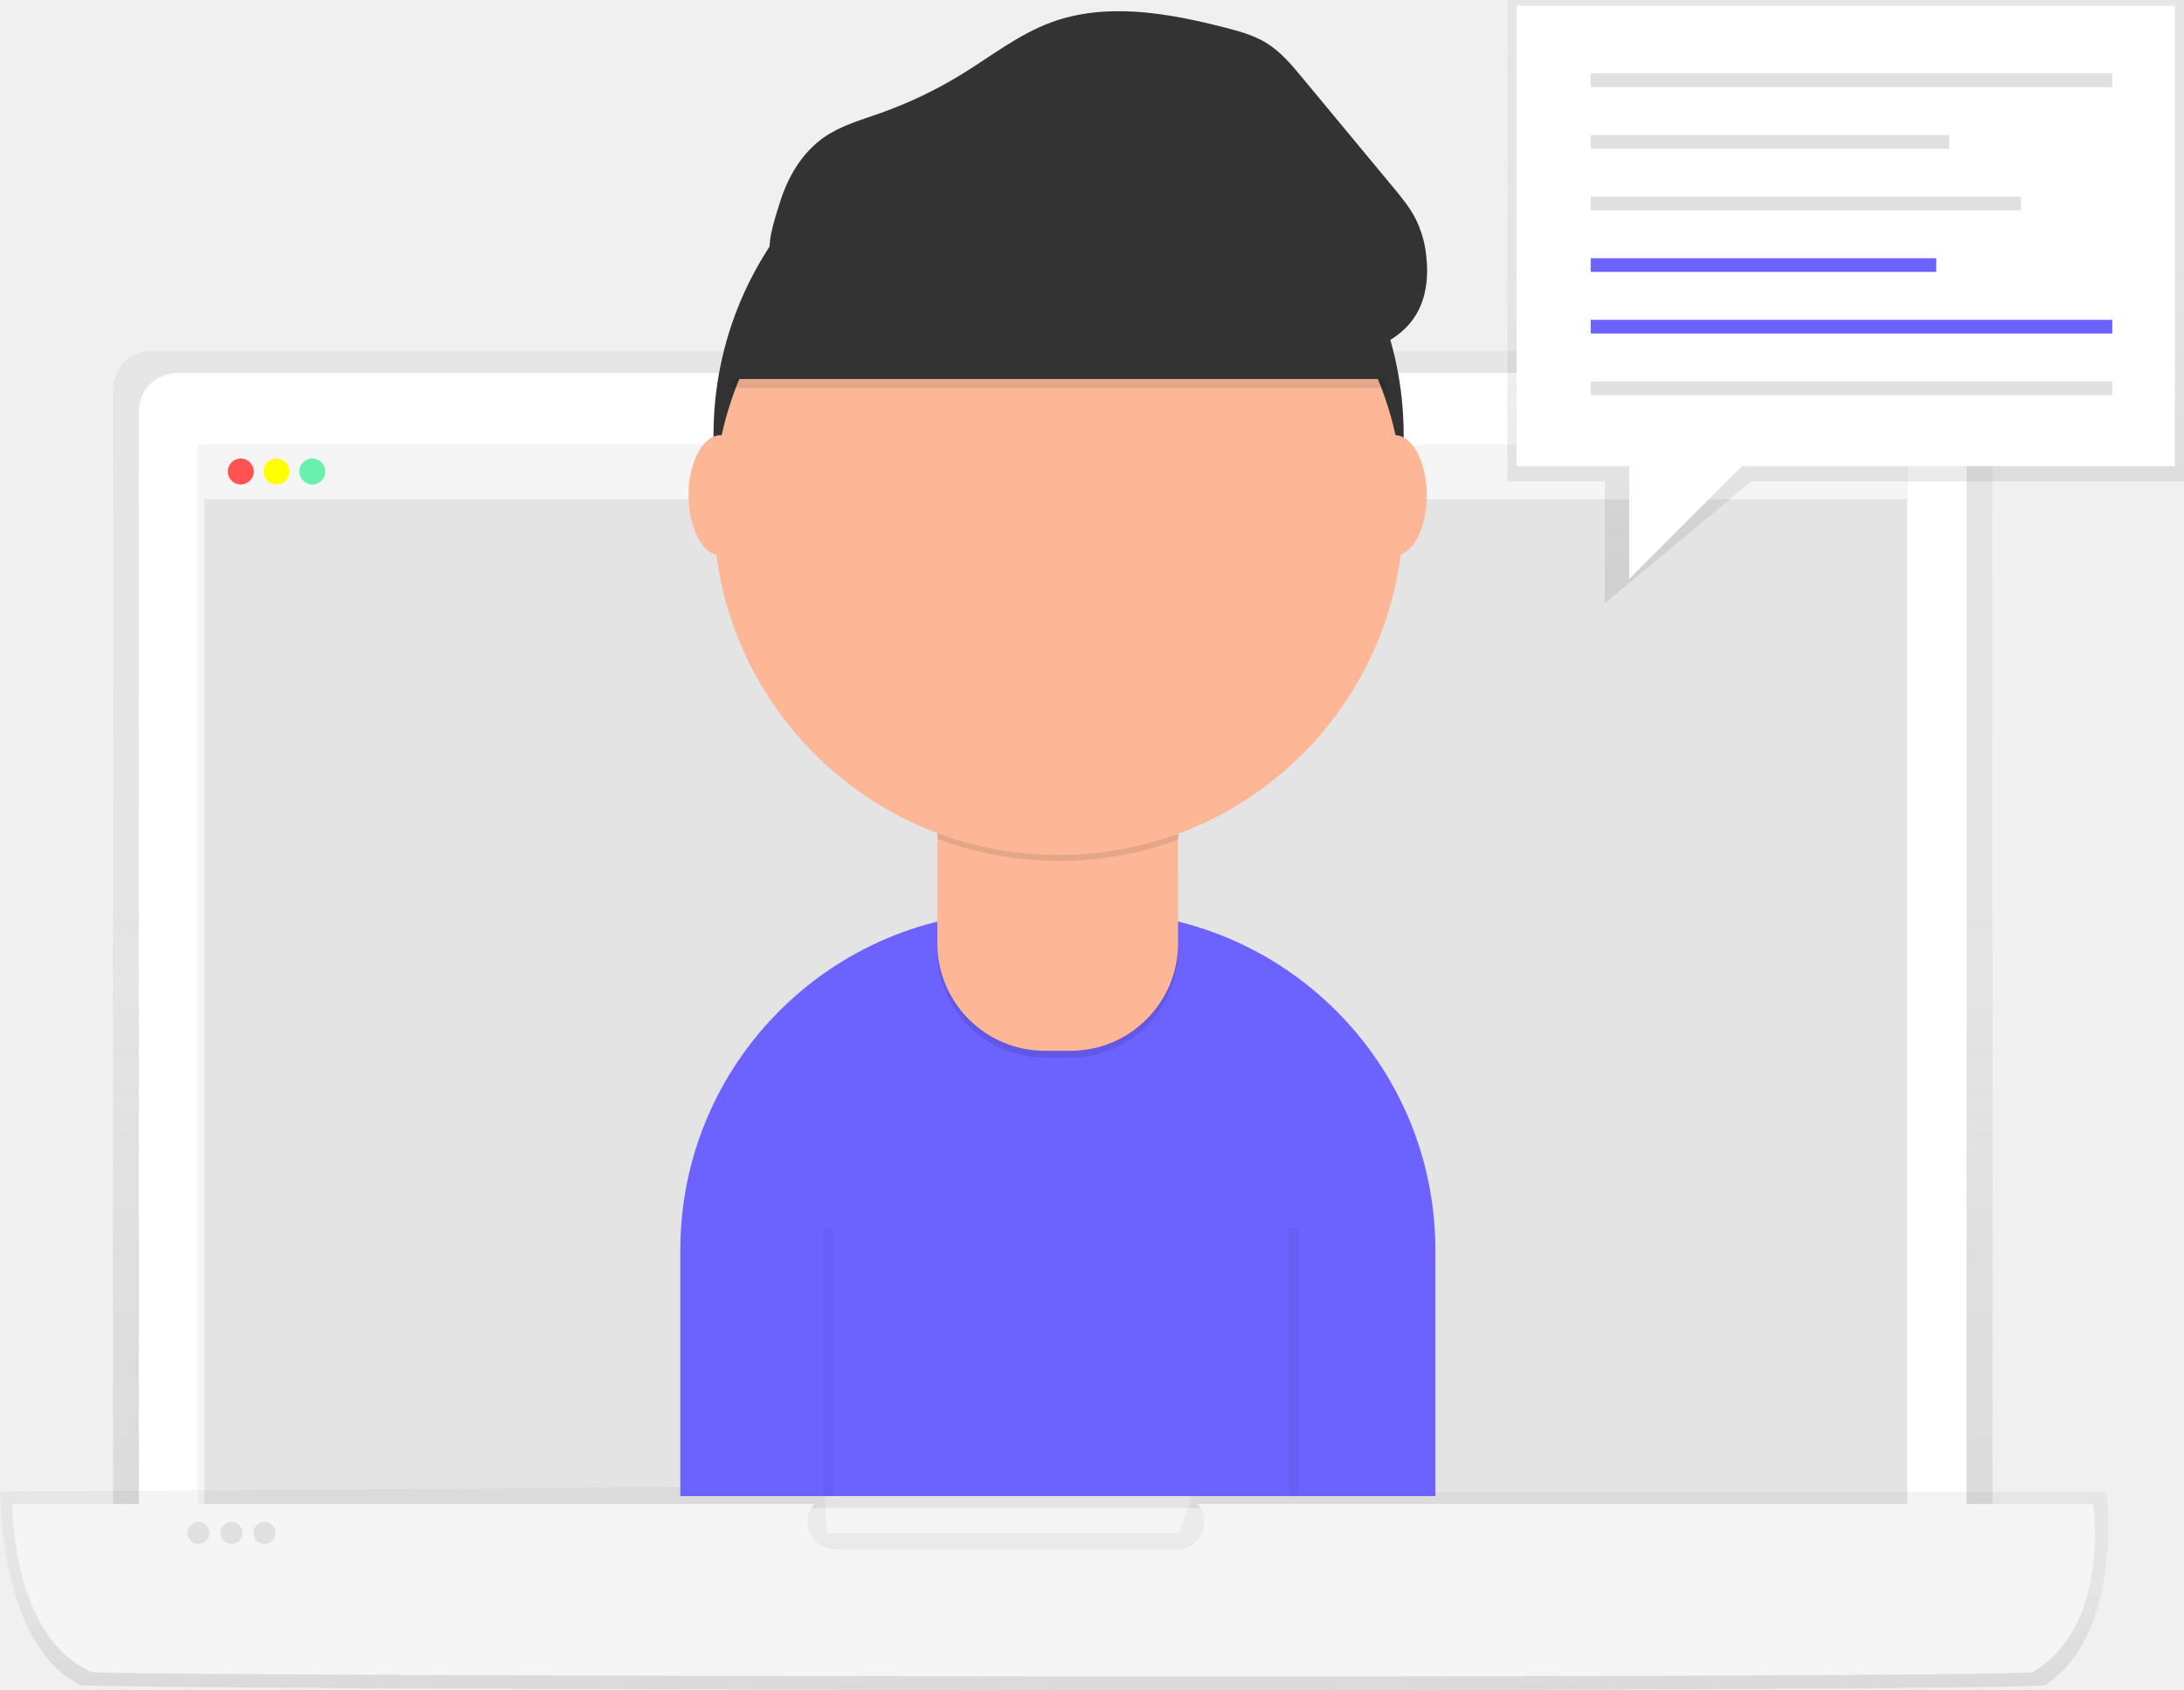
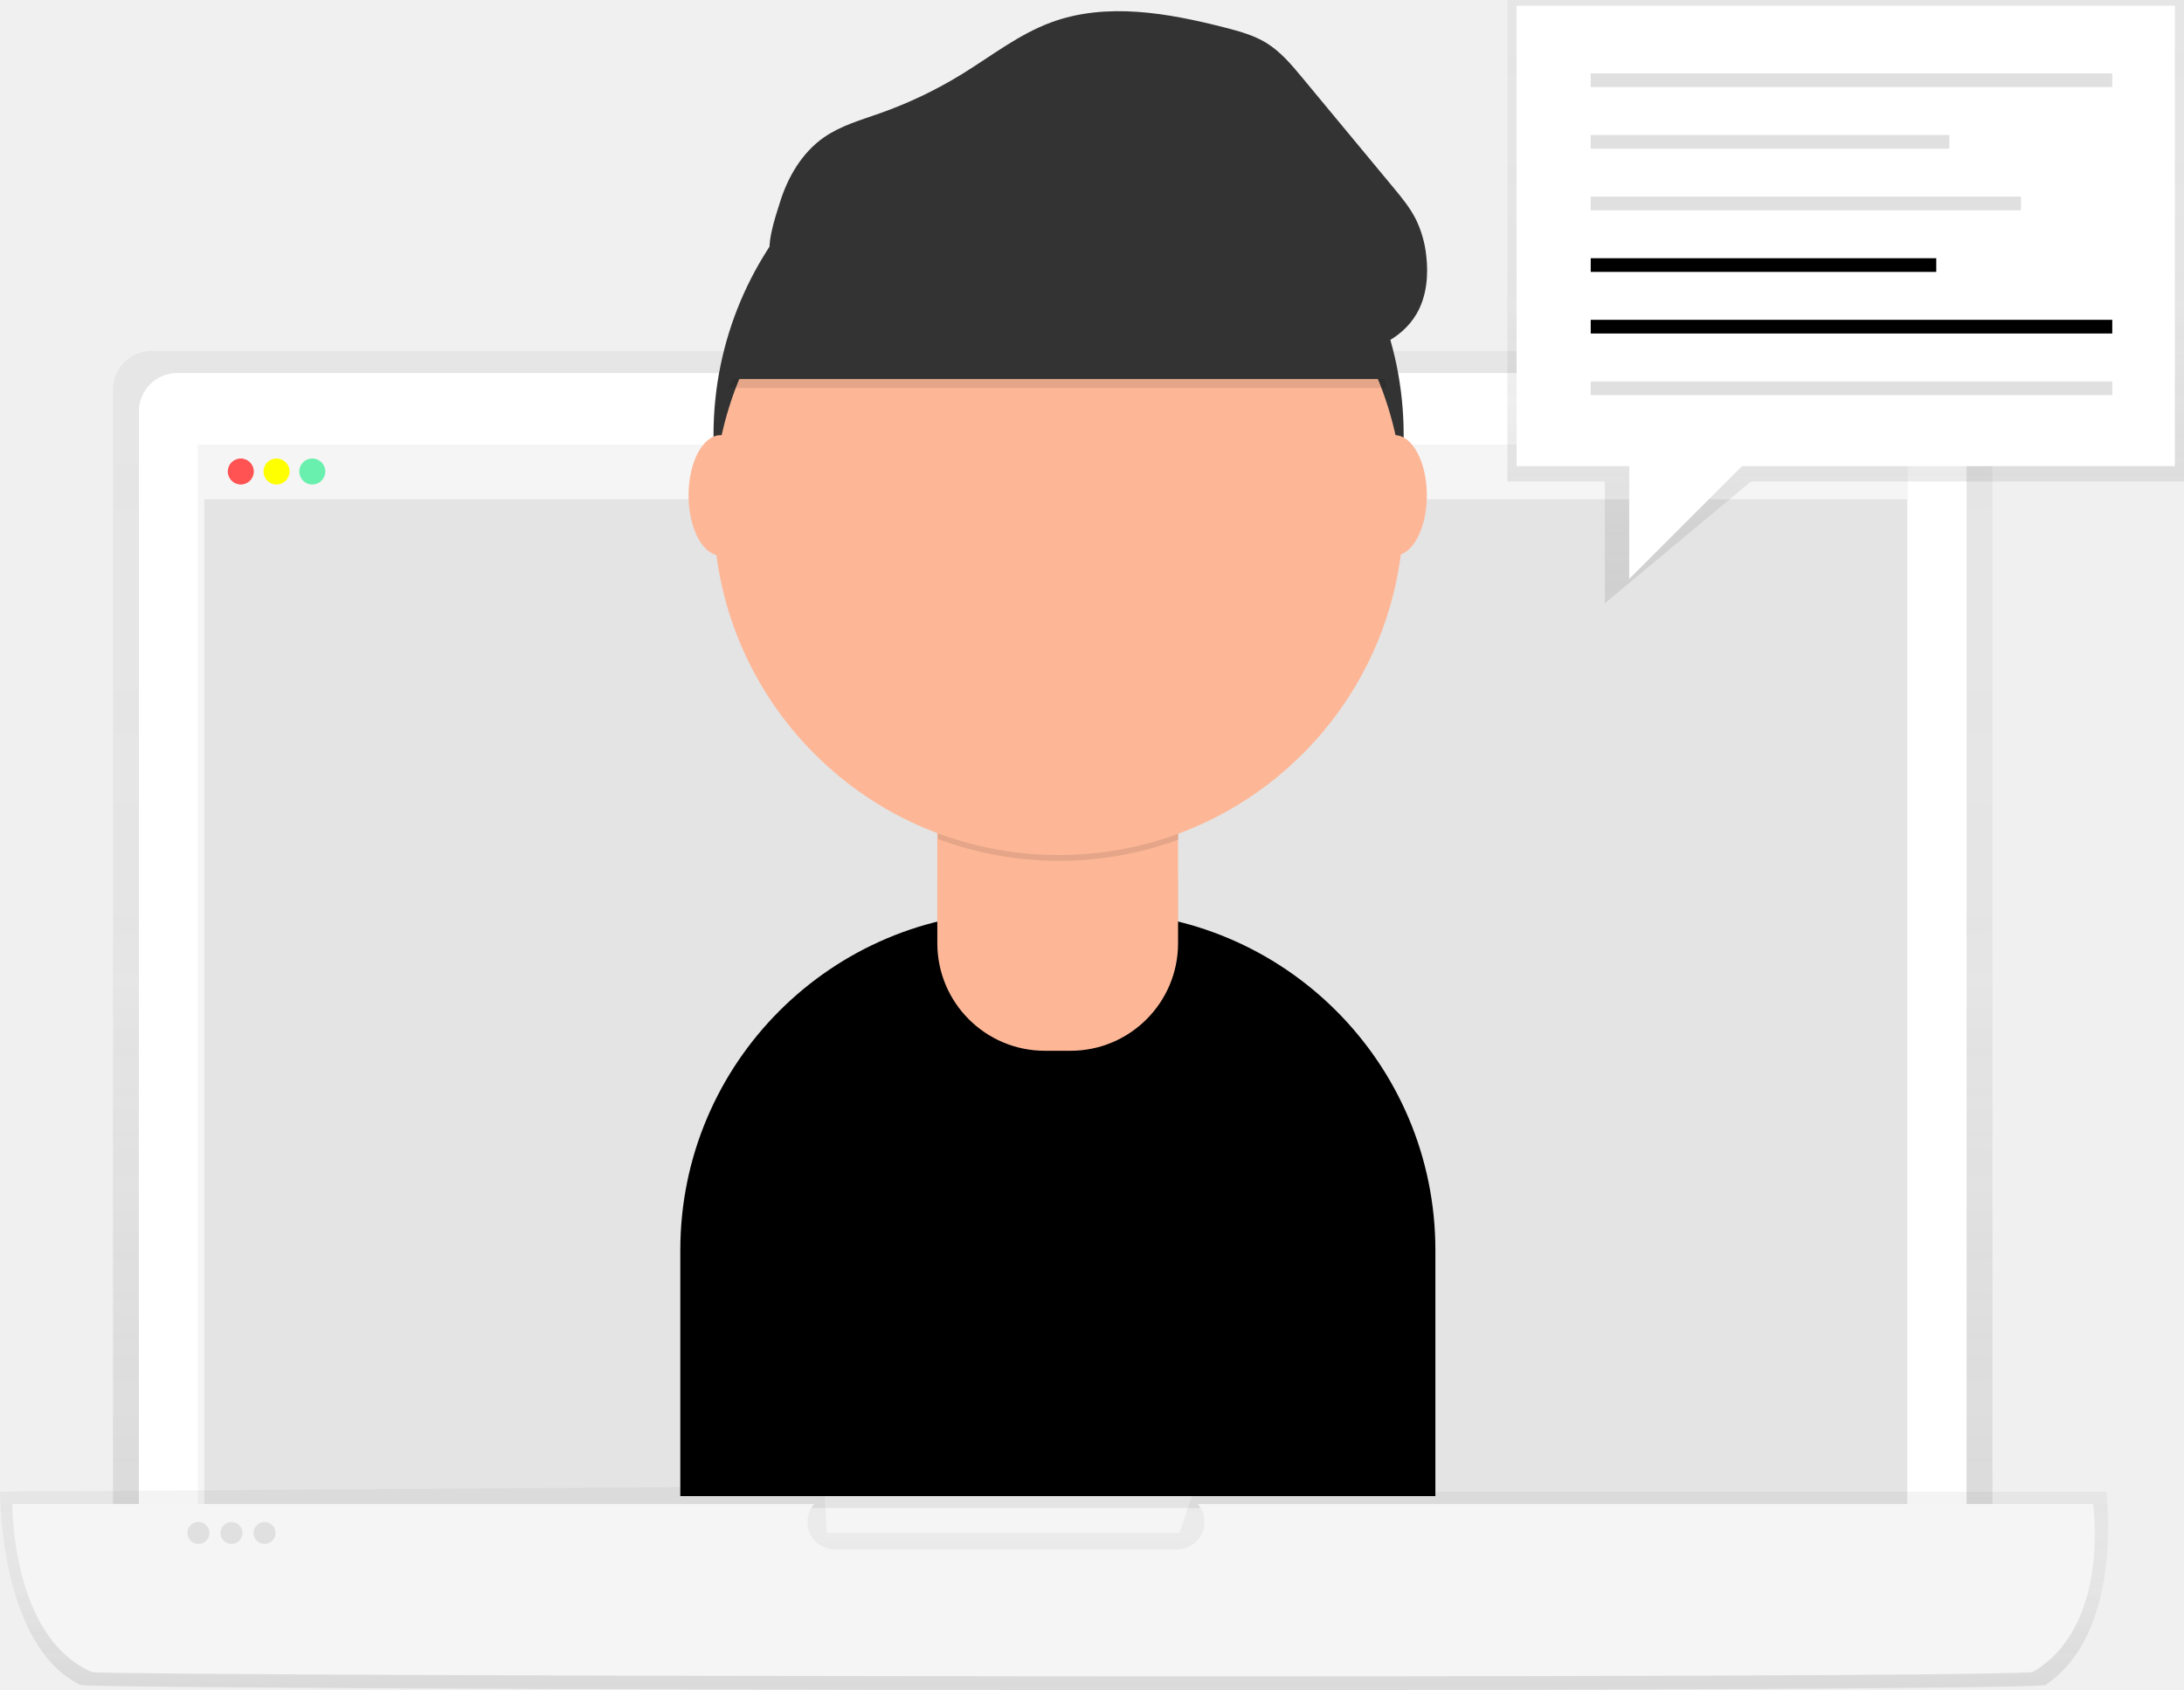
<svg xmlns="http://www.w3.org/2000/svg" xmlns:xlink="http://www.w3.org/1999/xlink" id="02d45862-41ba-4c70-8782-54d8e5b108cc" data-name="Layer 1" width="900.1" height="696.67" viewBox="0 0 900.1 696.67">
  <defs>
    <linearGradient id="fa4a4f63-ffbe-4a50-a004-4e8ae15cd2d3" x1="583.82" y1="763.13" x2="583.82" y2="246.35" gradientUnits="userSpaceOnUse">
      <stop offset="0" stop-color="gray" stop-opacity="0.25" />
      <stop offset="0.54" stop-color="gray" stop-opacity="0.12" />
      <stop offset="1" stop-color="gray" stop-opacity="0.1" />
    </linearGradient>
    <linearGradient id="e26e1273-ae5e-4f1a-b841-a4248e9532de" x1="584.38" y1="798.34" x2="584.38" y2="714.29" xlink:href="#fa4a4f63-ffbe-4a50-a004-4e8ae15cd2d3" />
    <linearGradient id="54428808-f3ba-4b0a-98a1-6e23268491ee" x1="760.68" y1="248.69" x2="760.68" y2="0" xlink:href="#fa4a4f63-ffbe-4a50-a004-4e8ae15cd2d3" />
  </defs>
  <g opacity="0.8">
    <path d="M971.12,763.13H196.52v-501a15.8,15.8,0,0,1,15.8-15.8h743a15.8,15.8,0,0,1,15.8,15.8Z" transform="translate(-149.95 -101.66)" fill="url(#fa4a4f63-ffbe-4a50-a004-4e8ae15cd2d3)" />
  </g>
  <path d="M73,153.77H794.69a15.8,15.8,0,0,1,15.8,15.8V661.47a0,0,0,0,1,0,0H57.24a0,0,0,0,1,0,0V169.58A15.8,15.8,0,0,1,73,153.77Z" fill="#fff" />
  <rect x="81.49" y="183.31" width="704.75" height="462.25" fill="#f5f5f5" />
  <rect x="84.19" y="205.75" width="701.76" height="415.88" fill="#e0e0e0" opacity="0.8" />
  <rect x="84.19" y="183.65" width="701.76" height="22.1" fill="#f5f5f5" />
  <circle cx="99.24" cy="194.37" r="5.36" fill="#ff5252" />
  <circle cx="113.97" cy="194.37" r="5.36" fill="#ff0" />
  <circle cx="128.71" cy="194.37" r="5.36" fill="#69f0ae" />
  <text x="-149.95" y="-101.66" />
  <g opacity="0.8">
    <path d="M992.79,796.35c-43.12,3.27-783.62,2-809.49,0C149.38,780,150,716.56,150,716.56l339.6-2.27,1.14,19.31H636.06l5.68-17h376.34S1025.56,774.76,992.79,796.35Z" transform="translate(-149.95 -101.66)" fill="url(#e26e1273-ae5e-4f1a-b841-a4248e9532de)" />
  </g>
  <path d="M1012.57,721.67h-369a11.33,11.33,0,0,1-8.6,18.74H494.09a11.33,11.33,0,0,1-8.6-18.74H155.06S154.49,776.76,188,791c25.55,1.7,757,2.84,799.59,0C1020,772.21,1012.57,721.67,1012.57,721.67Z" transform="translate(-149.95 -101.66)" fill="#f5f5f5" />
  <circle cx="81.78" cy="631.94" r="4.54" fill="#e0e0e0" />
  <circle cx="95.41" cy="631.94" r="4.54" fill="#e0e0e0" />
  <circle cx="109.03" cy="631.94" r="4.54" fill="#e0e0e0" />
-   <path d="M419.88,375.85h32.19a139.5,139.5,0,0,1,139.5,139.5V616.76a0,0,0,0,1,0,0H280.38a0,0,0,0,1,0,0V515.35A139.5,139.5,0,0,1,419.88,375.85Z" fill="#6c63ff" />
+   <path d="M419.88,375.85h32.19a139.5,139.5,0,0,1,139.5,139.5V616.76a0,0,0,0,1,0,0H280.38a0,0,0,0,1,0,0V515.35A139.5,139.5,0,0,1,419.88,375.85Z" fill="currentColor" />
  <circle cx="436.28" cy="179.39" r="142.22" fill="#333" />
  <path d="M415.34,334.43h41.13a29,29,0,0,1,29,29v28.26a44.34,44.34,0,0,1-44.34,44.34H430.64a44.34,44.34,0,0,1-44.34-44.34V363.47a29,29,0,0,1,29-29Z" opacity="0.1" />
  <path d="M386.3,331.53h99.22a0,0,0,0,1,0,0v57.3a44.34,44.34,0,0,1-44.34,44.34H430.64a44.34,44.34,0,0,1-44.34-44.34v-57.3A0,0,0,0,1,386.3,331.53Z" fill="#fdb797" />
  <path d="M536.43,447.5a142.8,142.8,0,0,0,99.22.27V435.59H536.43Z" transform="translate(-149.95 -101.66)" opacity="0.1" />
  <circle cx="436.28" cy="210.26" r="142.22" fill="#fdb797" />
  <path d="M450.26,261.58H721.46S698.31,152.07,595.78,159,450.26,261.58,450.26,261.58Z" transform="translate(-149.95 -101.66)" opacity="0.1" />
  <path d="M450.26,257.9H721.46S698.31,148.39,595.78,155.37,450.26,257.9,450.26,257.9Z" transform="translate(-149.95 -101.66)" fill="#333" />
  <ellipse cx="297" cy="204.2" rx="13.23" ry="24.81" fill="#fdb797" />
  <ellipse cx="574.82" cy="204.2" rx="13.23" ry="24.81" fill="#fdb797" />
  <path d="M471.31,185.34c3.25-10.62,9.16-20.77,18.28-27.1,6.93-4.81,15.22-7.12,23.17-9.94a177.08,177.08,0,0,0,33.68-16.11c12.06-7.43,23.39-16.38,36.67-21.29,22.85-8.45,48.3-3.88,71.89,2.18,5.81,1.49,11.69,3.11,16.81,6.25,5.93,3.63,10.48,9.09,14.92,14.44l37.44,45.16c3.43,4.13,6.88,8.31,9.3,13.11a45.09,45.09,0,0,1,4.26,14.79c1,8.28.22,17.06-4,24.27-6.33,10.81-19.38,16.24-31.89,16.74s-24.79-3.13-36.81-6.65c-38.76-11.35-78-21.93-118.2-26.64a333.41,333.41,0,0,0-60.15-1.95c-6.3.41-14.62,3.3-18.45-3.12C464.92,203.91,469.6,190.92,471.31,185.34Z" transform="translate(-149.95 -101.66)" fill="#333" />
  <line x1="341.3" y1="506.34" x2="341.3" y2="616.76" fill="none" stroke="#000" stroke-miterlimit="10" stroke-width="4" opacity="0.05" />
  <line x1="533.14" y1="506.34" x2="533.14" y2="616.76" fill="none" stroke="#000" stroke-miterlimit="10" stroke-width="4" opacity="0.05" />
  <g opacity="0.8">
    <polygon points="900.1 198.47 721.64 198.47 661.41 248.69 661.41 198.47 621.26 198.47 621.26 0 900.1 0 900.1 198.47" fill="url(#54428808-f3ba-4b0a-98a1-6e23268491ee)" />
  </g>
  <rect x="625.04" y="2.36" width="271.28" height="189.79" fill="#fff" />
  <rect x="655.59" y="30.26" width="214.95" height="5.64" fill="#e0e0e0" />
  <rect x="655.59" y="55.66" width="147.78" height="5.64" fill="#e0e0e0" />
  <rect x="655.59" y="81.05" width="177.34" height="5.64" fill="#e0e0e0" />
-   <rect x="655.59" y="106.45" width="142.41" height="5.64" fill="#6c63ff" />
-   <rect x="655.59" y="131.84" width="214.95" height="5.64" fill="#6c63ff" />
+   <rect x="655.59" y="106.45" width="142.41" height="5.64" fill="currentColor" />
+   <rect x="655.59" y="131.84" width="214.95" height="5.64" fill="currentColor" />
  <rect x="655.59" y="157.24" width="214.95" height="5.64" fill="#e0e0e0" />
  <polygon points="671.45 188.46 671.45 238.66 726.66 183.44 671.45 188.46" fill="#fff" />
</svg>
